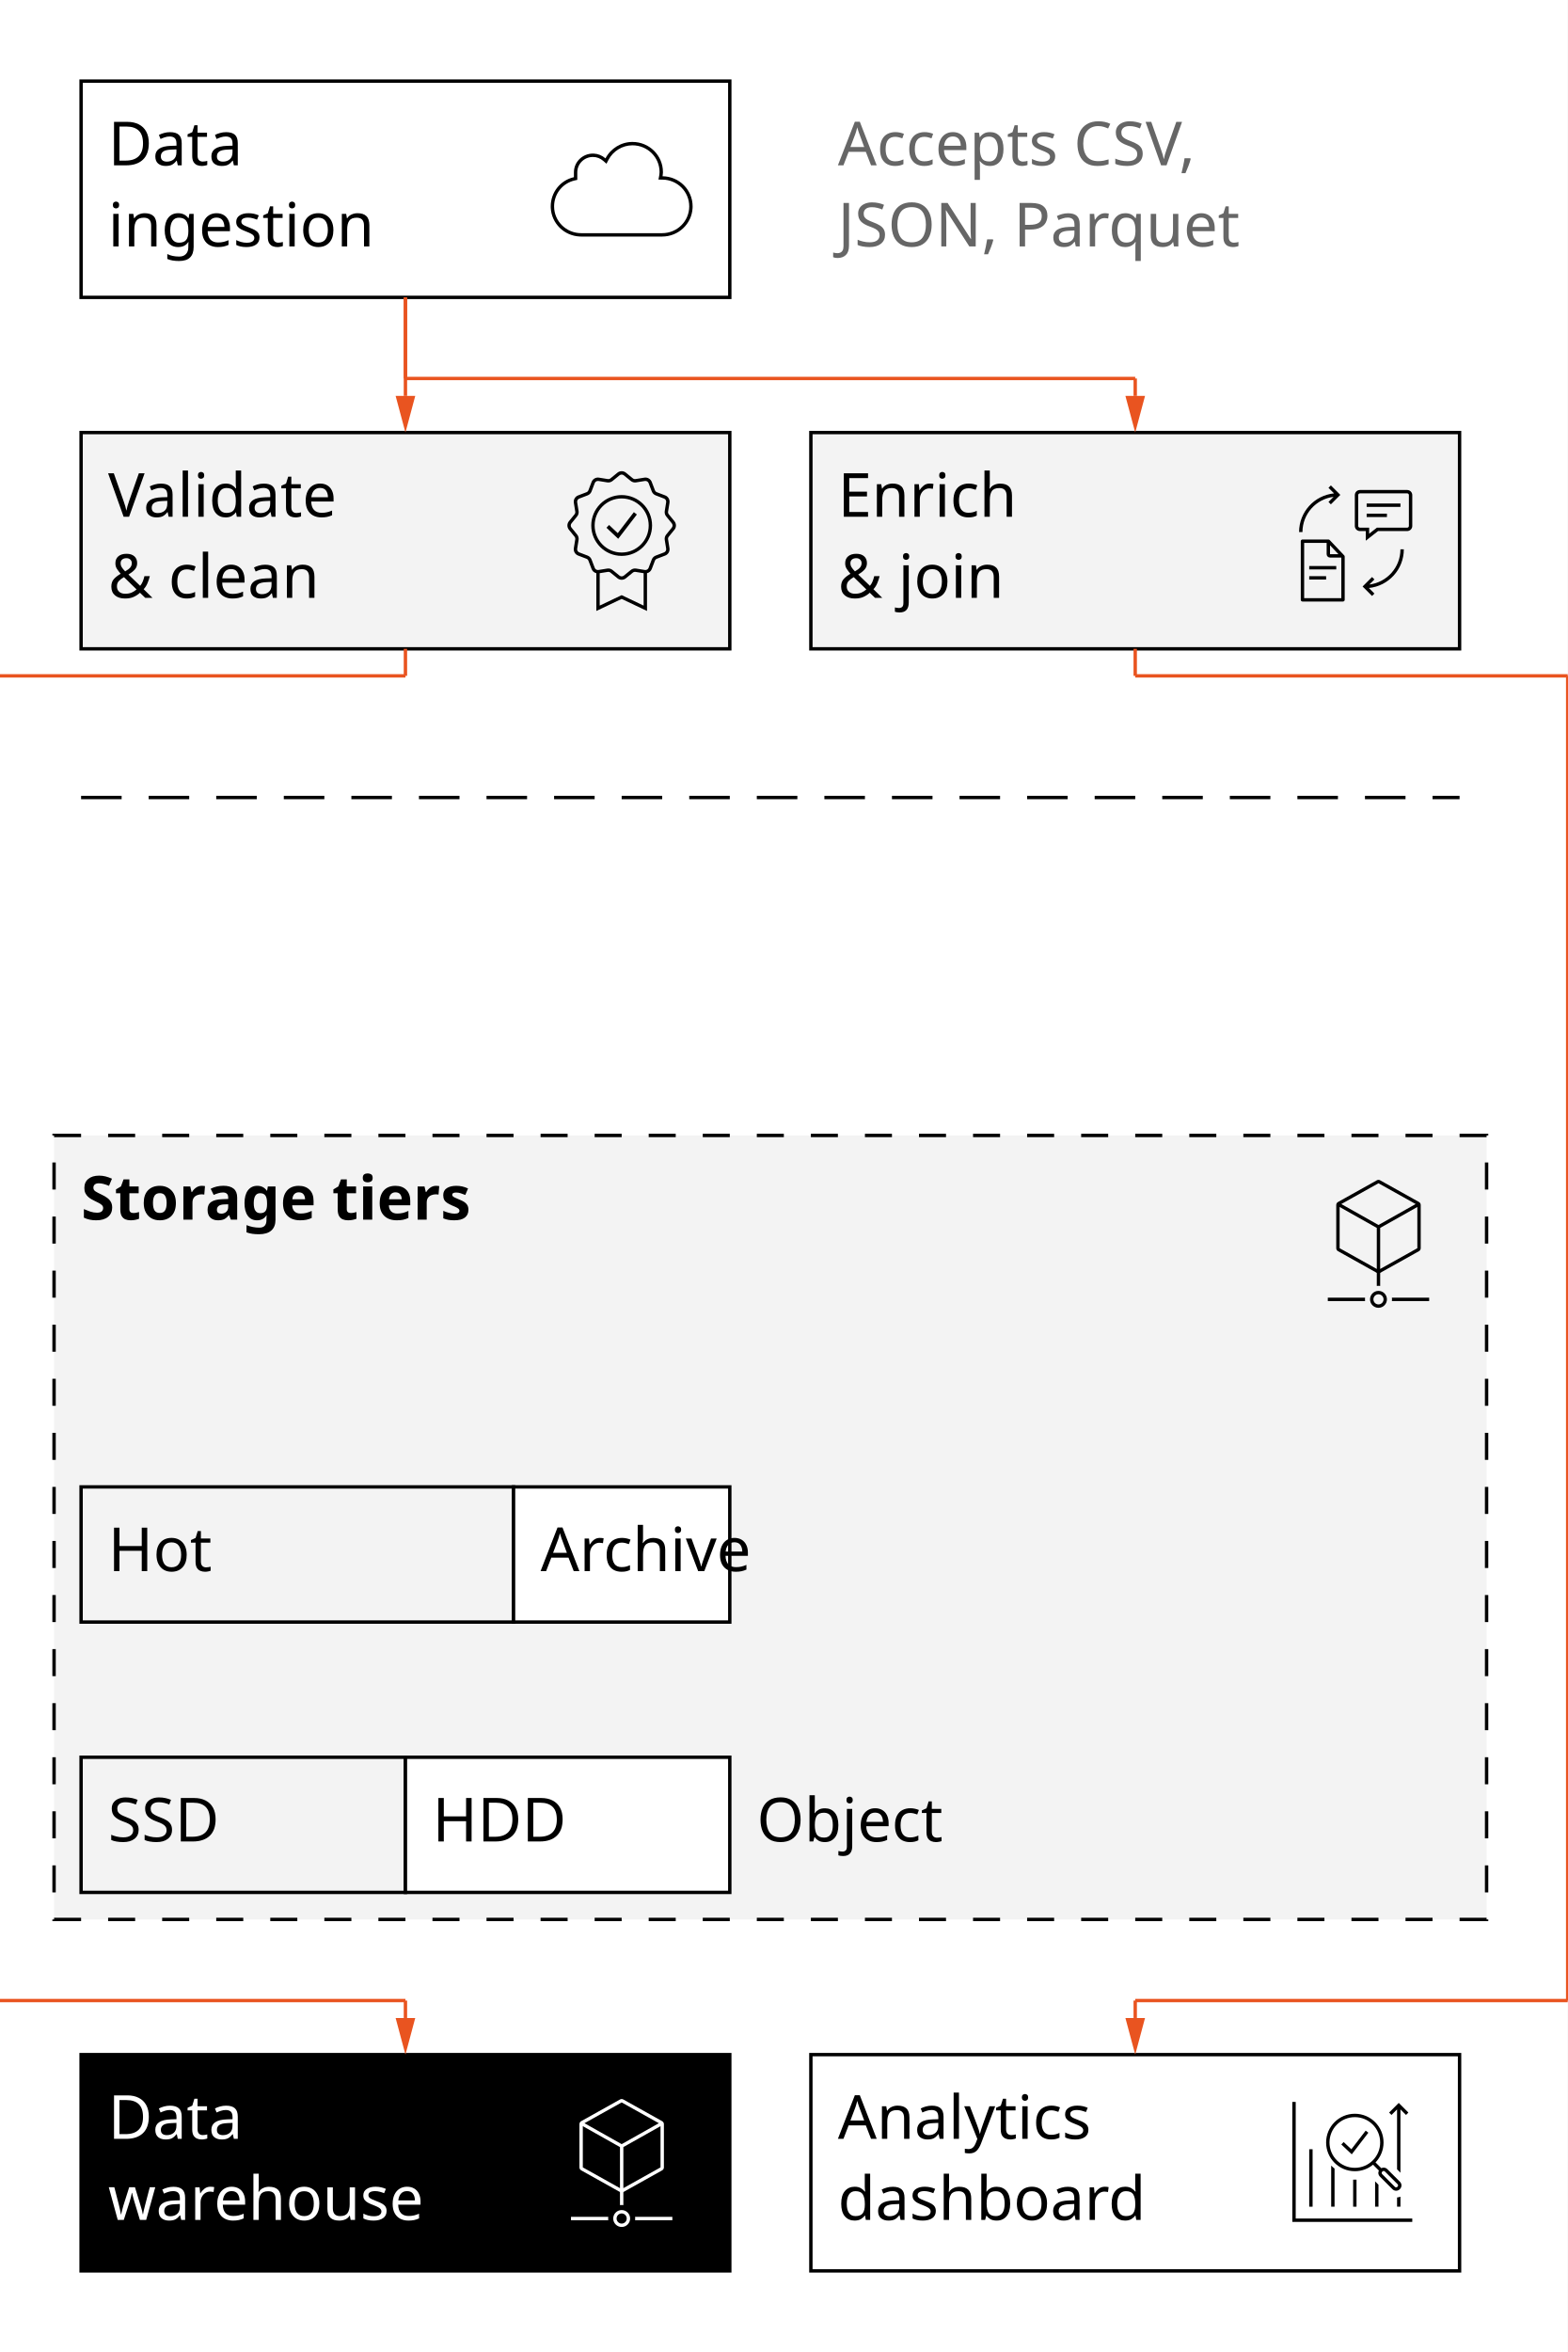
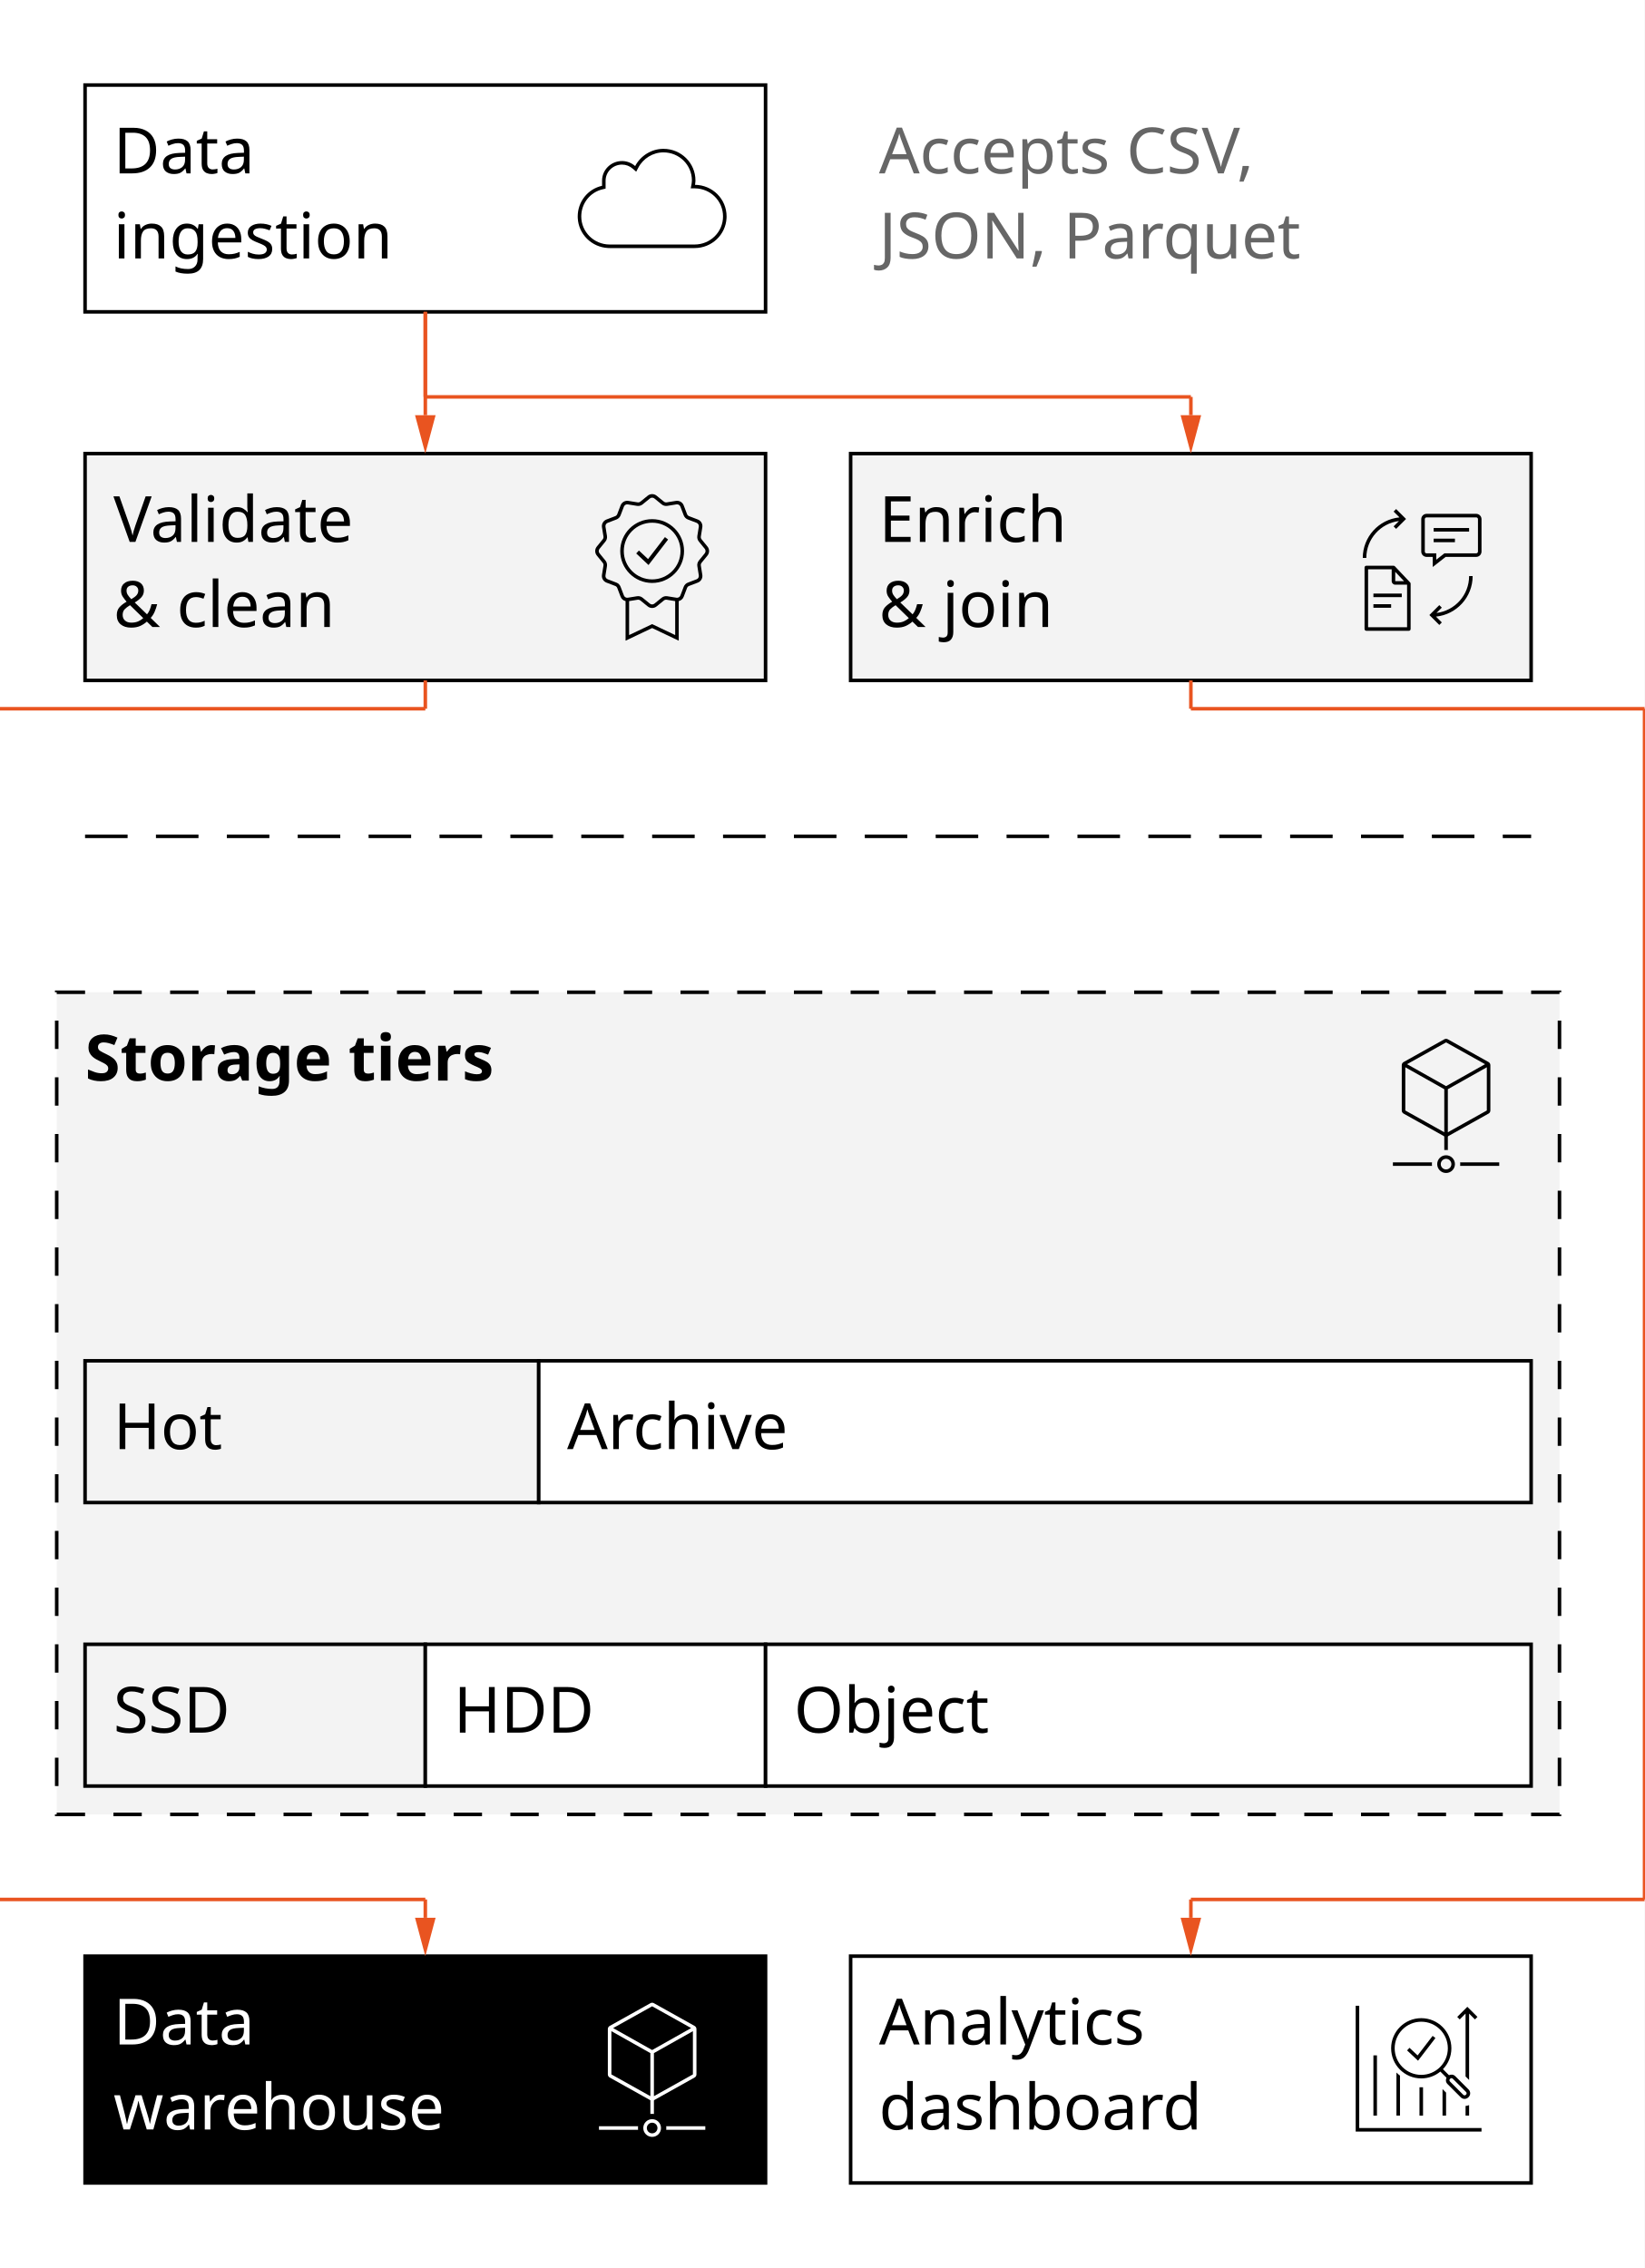
- <svg xmlns="http://www.w3.org/2000/svg" width="464" height="696" viewBox="0 0 464 696" xml:space="preserve">
-   <rect width="464" height="696" fill="#FFFFFF" />
+ <svg xmlns="http://www.w3.org/2000/svg" width="464" height="640" viewBox="0 0 464 640" xml:space="preserve">
+   <rect width="464" height="640" fill="#FFFFFF" />
  <g data-component-id="ingest">
    <rect x="24" y="24" width="192" height="64" fill="#FFFFFF" stroke="#000000" stroke-width="1" stroke-miterlimit="10" />
    <text font-family="Ubuntu Sans">
      <tspan x="32" y="48.92" font-size="18" font-weight="400" fill="#000000">Data</tspan>
      <tspan x="32" y="72.92" font-size="18" font-weight="400" fill="#000000">ingestion</tspan>
    </text>
    <g class="dg-icon" transform="translate(160 32)">
      <path fill-rule="evenodd" clip-rule="evenodd" d="M27.186 10C32.196 10 36.217 14 36.217 18.923L36.211 19.143C36.187 19.652 36.094 20.147 36.093 20.154C41.041 20.216 45 24.154 45 29.077L44.988 29.536C44.748 34.246 40.822 38 35.969 38H12.031L11.565 37.988C6.928 37.757 3.245 34.094 3.012 29.536L3 29.077C3 24.954 5.784 21.352 9.866 20.429V18.984C9.866 15.908 12.402 13.446 15.495 13.446L15.749 13.452C17.017 13.51 18.22 13.996 19.206 14.861C20.753 11.908 23.845 10 27.186 10ZM27.186 11C24.224 11 21.469 12.695 20.092 15.325L19.502 16.452L18.547 15.613C17.674 14.847 16.608 14.446 15.495 14.446C12.935 14.446 10.866 16.479 10.866 18.984V21.227L10.087 21.403C6.472 22.221 4 25.409 4 29.077C4 33.438 7.564 37 12.031 37H35.969C40.436 37 44 33.438 44 29.077C44 24.713 40.493 21.208 36.08 21.153L34.888 21.139L35.11 19.967V19.965C35.111 19.962 35.112 19.956 35.113 19.948C35.116 19.933 35.121 19.91 35.126 19.88C35.136 19.819 35.149 19.73 35.163 19.626C35.191 19.411 35.217 19.151 35.217 18.923C35.217 14.562 31.653 11 27.186 11Z" fill="#000000" />
    </g>
  </g>
  <g data-component-id="ingest_note">
    <rect x="240" y="24" width="192" height="64" fill="#FFFFFF" stroke="none" stroke-width="1" stroke-miterlimit="10" />
    <text font-family="Ubuntu Sans">
      <tspan x="248" y="48.92" font-size="18" font-weight="400" fill="#666666">Accepts CSV,</tspan>
      <tspan x="248" y="72.92" font-size="18" font-weight="400" fill="#666666">JSON, Parquet</tspan>
    </text>
  </g>
  <g data-component-id="validate">
    <rect x="24" y="128" width="192" height="64" fill="#F3F3F3" stroke="#000000" stroke-width="1" stroke-miterlimit="10" />
    <text font-family="Ubuntu Sans">
      <tspan x="32" y="152.92" font-size="18" font-weight="400" fill="#000000">Validate</tspan>
      <tspan x="32" y="176.92" font-size="18" font-weight="400" fill="#000000">&amp; clean</tspan>
    </text>
    <g class="dg-icon" transform="translate(160 136)">
      <path fill-rule="evenodd" clip-rule="evenodd" d="M22.738 3.882C23.473 3.284 24.527 3.284 25.262 3.882L27.314 5.552C27.535 5.731 27.822 5.808 28.104 5.763L30.716 5.344C31.651 5.193 32.565 5.72 32.902 6.605L33.845 9.077C33.946 9.343 34.157 9.554 34.423 9.655L36.895 10.598C37.78 10.935 38.307 11.849 38.156 12.784L37.737 15.396C37.692 15.678 37.769 15.965 37.948 16.186L39.618 18.238C40.216 18.973 40.216 20.027 39.618 20.762L37.948 22.814C37.769 23.035 37.692 23.322 37.737 23.604L38.156 26.216C38.307 27.151 37.78 28.065 36.895 28.402L34.423 29.345C34.157 29.446 33.946 29.657 33.845 29.923L32.902 32.395C32.661 33.027 32.126 33.473 31.5 33.624V44.791L24 41.225L16.5 44.791V33.624C15.874 33.473 15.339 33.027 15.098 32.395L14.155 29.923C14.054 29.657 13.843 29.446 13.577 29.345L11.105 28.402C10.22 28.065 9.693 27.151 9.844 26.216L10.263 23.604C10.308 23.322 10.231 23.035 10.052 22.814L8.382 20.762C7.784 20.027 7.784 18.973 8.382 18.238L10.052 16.186C10.231 15.965 10.308 15.678 10.263 15.396L9.844 12.784C9.693 11.848 10.22 10.935 11.105 10.598L13.577 9.655C13.843 9.554 14.054 9.343 14.155 9.077L15.098 6.605C15.435 5.72 16.349 5.193 17.284 5.344L19.896 5.763C20.178 5.808 20.465 5.731 20.686 5.552L22.738 3.882ZM19.896 33.237L17.5 33.621V43.208L23.785 40.22L24 40.117L24.215 40.22L30.5 43.208V33.621L28.104 33.237C27.822 33.192 27.535 33.269 27.314 33.448L25.262 35.118C24.527 35.716 23.473 35.716 22.738 35.118L20.686 33.448C20.465 33.269 20.178 33.192 19.896 33.237ZM24.631 4.658C24.263 4.359 23.737 4.359 23.369 4.658L21.316 6.327C20.874 6.687 20.3 6.841 19.737 6.751L17.125 6.331C16.657 6.256 16.201 6.519 16.032 6.962L15.09 9.434C14.887 9.966 14.466 10.387 13.934 10.59L11.462 11.532C11.019 11.701 10.756 12.157 10.831 12.625L11.251 15.237C11.341 15.8 11.187 16.374 10.827 16.816L9.158 18.869C8.859 19.237 8.859 19.763 9.158 20.131L10.827 22.184C11.187 22.626 11.341 23.2 11.251 23.763L10.831 26.375C10.756 26.843 11.019 27.299 11.462 27.468L13.934 28.41C14.466 28.613 14.887 29.034 15.09 29.566L16.032 32.038C16.201 32.481 16.657 32.744 17.125 32.669L19.737 32.249C20.3 32.159 20.874 32.313 21.316 32.673L23.369 34.342C23.737 34.641 24.263 34.641 24.631 34.342L26.684 32.673C27.126 32.313 27.7 32.159 28.263 32.249L30.875 32.669C31.343 32.744 31.799 32.481 31.968 32.038L32.91 29.566C33.113 29.034 33.534 28.613 34.066 28.41L36.538 27.468C36.981 27.299 37.244 26.843 37.169 26.375L36.749 23.763C36.659 23.2 36.813 22.626 37.173 22.184L38.842 20.131C39.141 19.763 39.141 19.237 38.842 18.869L37.173 16.816C36.813 16.374 36.659 15.8 36.749 15.237L37.169 12.625C37.244 12.157 36.981 11.701 36.538 11.532L34.066 10.59C33.534 10.387 33.113 9.966 32.91 9.434L31.968 6.962C31.799 6.519 31.343 6.256 30.875 6.331L28.263 6.751C27.7 6.841 27.126 6.687 26.684 6.327L24.631 4.658Z" fill="#000000" />
      <path d="M28.5 16.248L22.977 23.439L22.525 23.013L19.501 20.171L20.27 19.351L22.842 21.768L27.607 15.562L28.5 16.248Z" fill="#000000" />
      <path fill-rule="evenodd" clip-rule="evenodd" d="M24 10.5C28.971 10.5 33 14.529 33 19.5C33 24.471 28.971 28.5 24 28.5C19.029 28.5 15 24.471 15 19.5C15 14.529 19.029 10.5 24 10.5ZM24 11.5C19.582 11.5 16 15.082 16 19.5C16 23.918 19.582 27.5 24 27.5C28.418 27.5 32 23.918 32 19.5C32 15.082 28.418 11.5 24 11.5Z" fill="#000000" />
    </g>
  </g>
  <g data-component-id="enrich">
    <rect x="240" y="128" width="192" height="64" fill="#F3F3F3" stroke="#000000" stroke-width="1" stroke-miterlimit="10" />
    <text font-family="Ubuntu Sans">
      <tspan x="248" y="152.92" font-size="18" font-weight="400" fill="#000000">Enrich</tspan>
      <tspan x="248" y="176.92" font-size="18" font-weight="400" fill="#000000">&amp; join</tspan>
    </text>
    <g class="dg-icon" transform="translate(376 136)">
      <path d="M39.5 26.556C39.5 32.519 34.961 37.421 29.149 37.998L30.798 39.647L30.091 40.353L27.293 37.556L30.091 34.758L30.798 35.465L29.288 36.974C34.479 36.338 38.5 31.918 38.5 26.556H39.5Z" fill="#000000" />
      <path d="M20.707 10.444L17.909 13.242L17.202 12.535L18.711 11.025C13.52 11.661 9.5 16.082 9.5 21.444H8.5C8.5 15.481 13.039 10.578 18.85 10.001L17.202 8.354L17.909 7.646L20.707 10.444Z" fill="#000000" />
      <path d="M34.5 17H28.5V16H34.5V17Z" fill="#000000" />
      <path d="M38.5 14H28.5V13H38.5V14Z" fill="#000000" />
      <path fill-rule="evenodd" clip-rule="evenodd" d="M40.5 9C41.328 9 42 9.672 42 10.5V19.645C42 20.422 41.41 21.061 40.653 21.138L40.5 21.145H31.881L28.238 24V21.145H26.5L26.347 21.138C25.59 21.061 25 20.422 25 19.645V10.5C25 9.672 25.672 9 26.5 9H40.5ZM26.5 10C26.224 10 26 10.224 26 10.5V19.645C26 19.922 26.224 20.145 26.5 20.145H29.238V21.945L31.536 20.145H40.5C40.776 20.145 41 19.922 41 19.645V10.5C41 10.258 40.829 10.056 40.601 10.01L40.5 10H26.5Z" fill="#000000" />
      <path d="M16.5 35.5H11.5V34.5H16.5V35.5Z" fill="#000000" />
      <path d="M19.5 32.5H11.5V31.5H19.5V32.5Z" fill="#000000" />
      <path fill-rule="evenodd" clip-rule="evenodd" d="M17.196 23.648C17.334 23.648 17.465 23.704 17.56 23.804L21.863 28.356C21.951 28.449 22 28.573 22 28.7V41.5C22 41.776 21.776 42 21.5 42H9.5C9.224 42 9 41.776 9 41.5V24.148C9 23.906 9.171 23.704 9.399 23.657L9.5 23.648H17.196ZM10 41H21V28.99H17.657C17.105 28.99 16.657 28.542 16.657 27.99V24.648H10V41ZM17.657 27.99H20.142L17.657 25.362V27.99Z" fill="#000000" />
    </g>
  </g>
  <g data-component-id="_auto_1">
    <line class="dg-separator" x1="24" y1="236.0" x2="432" y2="236.0" fill="none" stroke="#000000" stroke-width="1" stroke-miterlimit="10" stroke-dasharray="12 8" />
  </g>
  <g data-component-id="storage">
-     <rect x="16" y="336" width="424" height="232" fill="#F3F3F3" stroke="#000000" stroke-width="1" stroke-miterlimit="10" stroke-dasharray="8 8" />
+     <rect x="16" y="280" width="424" height="232" fill="#F3F3F3" stroke="#000000" stroke-width="1" stroke-miterlimit="10" stroke-dasharray="8 8" />
    <text font-family="Ubuntu Sans">
-       <tspan x="24" y="360.92" font-size="18" font-weight="700" fill="#000000">Storage tiers</tspan>
+       <tspan x="24" y="304.92" font-size="18" font-weight="700" fill="#000000">Storage tiers</tspan>
    </text>
  </g>
-   <rect x="24" y="440" width="128" height="40" fill="#F3F3F3" stroke="#000000" stroke-width="1" stroke-miterlimit="10" />
+   <rect x="24" y="384" width="128" height="40" fill="#F3F3F3" stroke="#000000" stroke-width="1" stroke-miterlimit="10" />
  <text font-family="Ubuntu Sans">
-     <tspan x="32" y="464.92" font-size="18" font-weight="400" fill="#000000">Hot</tspan>
+     <tspan x="32" y="408.92" font-size="18" font-weight="400" fill="#000000">Hot</tspan>
  </text>
-   <rect x="152" y="440" width="64" height="40" fill="#FFFFFF" stroke="#000000" stroke-width="1" stroke-miterlimit="10" />
+   <rect x="152" y="384" width="280" height="40" fill="#FFFFFF" stroke="#000000" stroke-width="1" stroke-miterlimit="10" />
  <text font-family="Ubuntu Sans">
-     <tspan x="160" y="464.92" font-size="18" font-weight="400" fill="#000000">Archive</tspan>
+     <tspan x="160" y="408.92" font-size="18" font-weight="400" fill="#000000">Archive</tspan>
  </text>
-   <rect x="24" y="520" width="96" height="40" fill="#F3F3F3" stroke="#000000" stroke-width="1" stroke-miterlimit="10" />
+   <rect x="24" y="464" width="96" height="40" fill="#F3F3F3" stroke="#000000" stroke-width="1" stroke-miterlimit="10" />
  <text font-family="Ubuntu Sans">
-     <tspan x="32" y="544.92" font-size="18" font-weight="400" fill="#000000">SSD</tspan>
+     <tspan x="32" y="488.92" font-size="18" font-weight="400" fill="#000000">SSD</tspan>
  </text>
-   <rect x="120" y="520" width="96" height="40" fill="#FFFFFF" stroke="#000000" stroke-width="1" stroke-miterlimit="10" />
+   <rect x="120" y="464" width="96" height="40" fill="#FFFFFF" stroke="#000000" stroke-width="1" stroke-miterlimit="10" />
  <text font-family="Ubuntu Sans">
-     <tspan x="128" y="544.92" font-size="18" font-weight="400" fill="#000000">HDD</tspan>
+     <tspan x="128" y="488.92" font-size="18" font-weight="400" fill="#000000">HDD</tspan>
  </text>
-   <rect x="216" y="520" width="0" height="40" fill="#FFFFFF" stroke="#000000" stroke-width="1" stroke-miterlimit="10" />
+   <rect x="216" y="464" width="216" height="40" fill="#FFFFFF" stroke="#000000" stroke-width="1" stroke-miterlimit="10" />
  <text font-family="Ubuntu Sans">
-     <tspan x="224" y="544.92" font-size="18" font-weight="400" fill="#000000">Object</tspan>
+     <tspan x="224" y="488.92" font-size="18" font-weight="400" fill="#000000">Object</tspan>
  </text>
  <g data-component-id="storage">
-     <g class="dg-icon" transform="translate(384 344)">
+     <g class="dg-icon" transform="translate(384 288)">
      <path fill-rule="evenodd" clip-rule="evenodd" d="M35.988 11.699C36.304 11.876 36.5 12.21 36.5 12.572V25.369C36.5 25.732 36.304 26.066 35.988 26.242L24 32.941L12.012 26.242C11.696 26.066 11.5 25.732 11.5 25.369V12.572C11.5 12.21 11.696 11.876 12.012 11.699L23.512 5.273C23.815 5.103 24.185 5.103 24.488 5.273L35.988 11.699ZM12.5 25.368L23.5 31.515V19.361L12.5 13.166V25.368ZM24.5 19.361V31.515L35.5 25.368V13.167L24.5 19.361ZM12.992 12.297L24 18.494L35.007 12.297L24 6.146L12.992 12.297Z" fill="#000000" />
      <path d="M20.032 40C20.012 40.164 20 40.331 20 40.5C20 40.669 20.012 40.836 20.032 41H9V40H20.032Z" fill="#000000" />
      <path d="M39 40V41H27.968C27.988 40.836 28 40.669 28 40.5C28 40.331 27.988 40.164 27.968 40H39Z" fill="#000000" />
      <path d="M24.5 36.531C24.336 36.511 24.169 36.5 24 36.5C23.831 36.5 23.664 36.511 23.5 36.531V32H24.5V36.531Z" fill="#000000" />
      <path fill-rule="evenodd" clip-rule="evenodd" d="M24 38C25.381 38 26.5 39.119 26.5 40.5C26.5 41.881 25.381 43 24 43C22.619 43 21.5 41.881 21.5 40.5C21.5 39.119 22.619 38 24 38ZM24 39C23.172 39 22.5 39.672 22.5 40.5C22.5 41.328 23.172 42 24 42C24.828 42 25.5 41.328 25.5 40.5C25.5 39.672 24.828 39 24 39Z" fill="#000000" />
    </g>
  </g>
  <g data-component-id="warehouse">
-     <rect x="24" y="608" width="192" height="64" fill="#000000" stroke="#000000" stroke-width="1" stroke-miterlimit="10" />
+     <rect x="24" y="552" width="192" height="64" fill="#000000" stroke="#000000" stroke-width="1" stroke-miterlimit="10" />
    <text font-family="Ubuntu Sans">
-       <tspan x="32" y="632.92" font-size="18" font-weight="400" fill="#FFFFFF">Data</tspan>
-       <tspan x="32" y="656.92" font-size="18" font-weight="400" fill="#FFFFFF">warehouse</tspan>
+       <tspan x="32" y="576.92" font-size="18" font-weight="400" fill="#FFFFFF">Data</tspan>
+       <tspan x="32" y="600.92" font-size="18" font-weight="400" fill="#FFFFFF">warehouse</tspan>
    </text>
-     <g class="dg-icon" transform="translate(160 616)">
+     <g class="dg-icon" transform="translate(160 560)">
      <path fill-rule="evenodd" clip-rule="evenodd" d="M35.988 11.699C36.304 11.876 36.5 12.21 36.5 12.572V25.369C36.5 25.732 36.304 26.066 35.988 26.242L24 32.941L12.012 26.242C11.696 26.066 11.5 25.732 11.5 25.369V12.572C11.5 12.21 11.696 11.876 12.012 11.699L23.512 5.273C23.815 5.103 24.185 5.103 24.488 5.273L35.988 11.699ZM12.5 25.368L23.5 31.515V19.361L12.5 13.166V25.368ZM24.5 19.361V31.515L35.5 25.368V13.167L24.5 19.361ZM12.992 12.297L24 18.494L35.007 12.297L24 6.146L12.992 12.297Z" fill="#FFFFFF" />
      <path d="M20.032 40C20.012 40.164 20 40.331 20 40.5C20 40.669 20.012 40.836 20.032 41H9V40H20.032Z" fill="#FFFFFF" />
      <path d="M39 40V41H27.968C27.988 40.836 28 40.669 28 40.5C28 40.331 27.988 40.164 27.968 40H39Z" fill="#FFFFFF" />
      <path d="M24.5 36.531C24.336 36.511 24.169 36.5 24 36.5C23.831 36.5 23.664 36.511 23.5 36.531V32H24.5V36.531Z" fill="#FFFFFF" />
      <path fill-rule="evenodd" clip-rule="evenodd" d="M24 38C25.381 38 26.5 39.119 26.5 40.5C26.5 41.881 25.381 43 24 43C22.619 43 21.5 41.881 21.5 40.5C21.5 39.119 22.619 38 24 38ZM24 39C23.172 39 22.5 39.672 22.5 40.5C22.5 41.328 23.172 42 24 42C24.828 42 25.5 41.328 25.5 40.5C25.5 39.672 24.828 39 24 39Z" fill="#FFFFFF" />
    </g>
  </g>
  <g data-component-id="dashboard">
-     <rect x="240" y="608" width="192" height="64" fill="#FFFFFF" stroke="#000000" stroke-width="1" stroke-miterlimit="10" />
+     <rect x="240" y="552" width="192" height="64" fill="#FFFFFF" stroke="#000000" stroke-width="1" stroke-miterlimit="10" />
    <text font-family="Ubuntu Sans">
-       <tspan x="248" y="632.92" font-size="18" font-weight="400" fill="#000000">Analytics</tspan>
-       <tspan x="248" y="656.92" font-size="18" font-weight="400" fill="#000000">dashboard</tspan>
+       <tspan x="248" y="576.92" font-size="18" font-weight="400" fill="#000000">Analytics</tspan>
+       <tspan x="248" y="600.92" font-size="18" font-weight="400" fill="#000000">dashboard</tspan>
    </text>
-     <g class="dg-icon" transform="translate(376 616)">
+     <g class="dg-icon" transform="translate(376 560)">
      <path d="M7.5 40.5H42V41.5H6.5V6H7.5V40.5Z" fill="#000000" />
      <path d="M12.5 37H11.5V20H12.5V37Z" fill="#000000" />
      <path d="M18 24.841C18.313 25.156 18.648 25.449 19 25.721V37H18V24.841Z" fill="#000000" />
      <path d="M25.5 37H24.5V29H25.5V37Z" fill="#000000" />
      <path d="M32 30.512V37H31V29.512L32 30.512Z" fill="#000000" />
      <path d="M38.5 37H37.5V34.27C37.841 34.242 38.178 34.166 38.5 34.039V37Z" fill="#000000" />
      <path d="M40.853 9.146L40.147 9.854L38.5 8.207V26.946L37.5 25.946V8.207L35.853 9.854L35.147 9.146L38 6.293L40.853 9.146Z" fill="#000000" />
      <path fill-rule="evenodd" clip-rule="evenodd" d="M25 9.5C29.694 9.5 33.5 13.306 33.5 18C33.5 20.289 32.593 22.365 31.121 23.894L32.831 25.604C33.398 25.303 34.117 25.392 34.594 25.869L38.363 29.639C38.949 30.224 38.949 31.174 38.363 31.76L38.28 31.843L38.166 31.945C37.577 32.426 36.708 32.392 36.159 31.843L32.39 28.074C31.912 27.597 31.824 26.877 32.124 26.311L30.387 24.573C28.92 25.776 27.045 26.5 25 26.5C20.306 26.5 16.5 22.694 16.5 18C16.5 13.306 20.306 9.5 25 9.5ZM33.887 26.577C33.691 26.382 33.375 26.382 33.18 26.577L33.097 26.659C32.902 26.854 32.902 27.171 33.097 27.366L36.866 31.136C37.062 31.331 37.378 31.331 37.573 31.136L37.656 31.053C37.851 30.858 37.851 30.541 37.656 30.346L33.887 26.577ZM25 10.5C20.858 10.5 17.5 13.858 17.5 18C17.5 22.142 20.858 25.5 25 25.5C29.142 25.5 32.5 22.142 32.5 18C32.5 13.858 29.142 10.5 25 10.5Z" fill="#000000" />
      <path d="M29.001 15.109L24.092 21.501L21 18.596L21.686 17.867L23.972 20.015L28.208 14.5L29.001 15.109Z" fill="#000000" />
    </g>
  </g>
  <g data-component-id="_auto_2">
    <line x1="120" y1="88" x2="120" y2="117.159" fill="none" stroke="#E95420" stroke-width="1" stroke-miterlimit="10" />
    <polygon points="117.095,117.159 120,128 122.905,117.159" fill="#E95420" />
  </g>
  <g data-component-id="_auto_3">
    <line x1="120" y1="88" x2="120" y2="112" fill="none" stroke="#E95420" stroke-width="1" stroke-miterlimit="10" />
    <line x1="120" y1="112" x2="336" y2="112" fill="none" stroke="#E95420" stroke-width="1" stroke-miterlimit="10" />
    <line x1="336" y1="112" x2="336" y2="117.159" fill="none" stroke="#E95420" stroke-width="1" stroke-miterlimit="10" />
    <polygon points="333.095,117.159 336,128 338.905,117.159" fill="#E95420" />
  </g>
  <g data-component-id="_auto_4">
    <line x1="120" y1="192" x2="120" y2="200" fill="none" stroke="#E95420" stroke-width="1" stroke-miterlimit="10" />
    <line x1="120" y1="200" x2="-8" y2="200" fill="none" stroke="#E95420" stroke-width="1" stroke-miterlimit="10" />
-     <line x1="-8" y1="200" x2="-8" y2="592" fill="none" stroke="#E95420" stroke-width="1" stroke-miterlimit="10" />
-     <line x1="-8" y1="592" x2="120" y2="592" fill="none" stroke="#E95420" stroke-width="1" stroke-miterlimit="10" />
-     <line x1="120" y1="592" x2="120" y2="597.159" fill="none" stroke="#E95420" stroke-width="1" stroke-miterlimit="10" />
-     <polygon points="117.095,597.159 120,608 122.905,597.159" fill="#E95420" />
+     <line x1="-8" y1="200" x2="-8" y2="536" fill="none" stroke="#E95420" stroke-width="1" stroke-miterlimit="10" />
+     <line x1="-8" y1="536" x2="120" y2="536" fill="none" stroke="#E95420" stroke-width="1" stroke-miterlimit="10" />
+     <line x1="120" y1="536" x2="120" y2="541.159" fill="none" stroke="#E95420" stroke-width="1" stroke-miterlimit="10" />
+     <polygon points="117.095,541.159 120,552 122.905,541.159" fill="#E95420" />
  </g>
  <g data-component-id="_auto_5">
    <line x1="336" y1="192" x2="336" y2="200" fill="none" stroke="#E95420" stroke-width="1" stroke-miterlimit="10" />
    <line x1="336" y1="200" x2="464" y2="200" fill="none" stroke="#E95420" stroke-width="1" stroke-miterlimit="10" />
-     <line x1="464" y1="200" x2="464" y2="592" fill="none" stroke="#E95420" stroke-width="1" stroke-miterlimit="10" />
-     <line x1="464" y1="592" x2="336" y2="592" fill="none" stroke="#E95420" stroke-width="1" stroke-miterlimit="10" />
-     <line x1="336" y1="592" x2="336" y2="597.159" fill="none" stroke="#E95420" stroke-width="1" stroke-miterlimit="10" />
-     <polygon points="333.095,597.159 336,608 338.905,597.159" fill="#E95420" />
+     <line x1="464" y1="200" x2="464" y2="536" fill="none" stroke="#E95420" stroke-width="1" stroke-miterlimit="10" />
+     <line x1="464" y1="536" x2="336" y2="536" fill="none" stroke="#E95420" stroke-width="1" stroke-miterlimit="10" />
+     <line x1="336" y1="536" x2="336" y2="541.159" fill="none" stroke="#E95420" stroke-width="1" stroke-miterlimit="10" />
+     <polygon points="333.095,541.159 336,552 338.905,541.159" fill="#E95420" />
  </g>
</svg>
